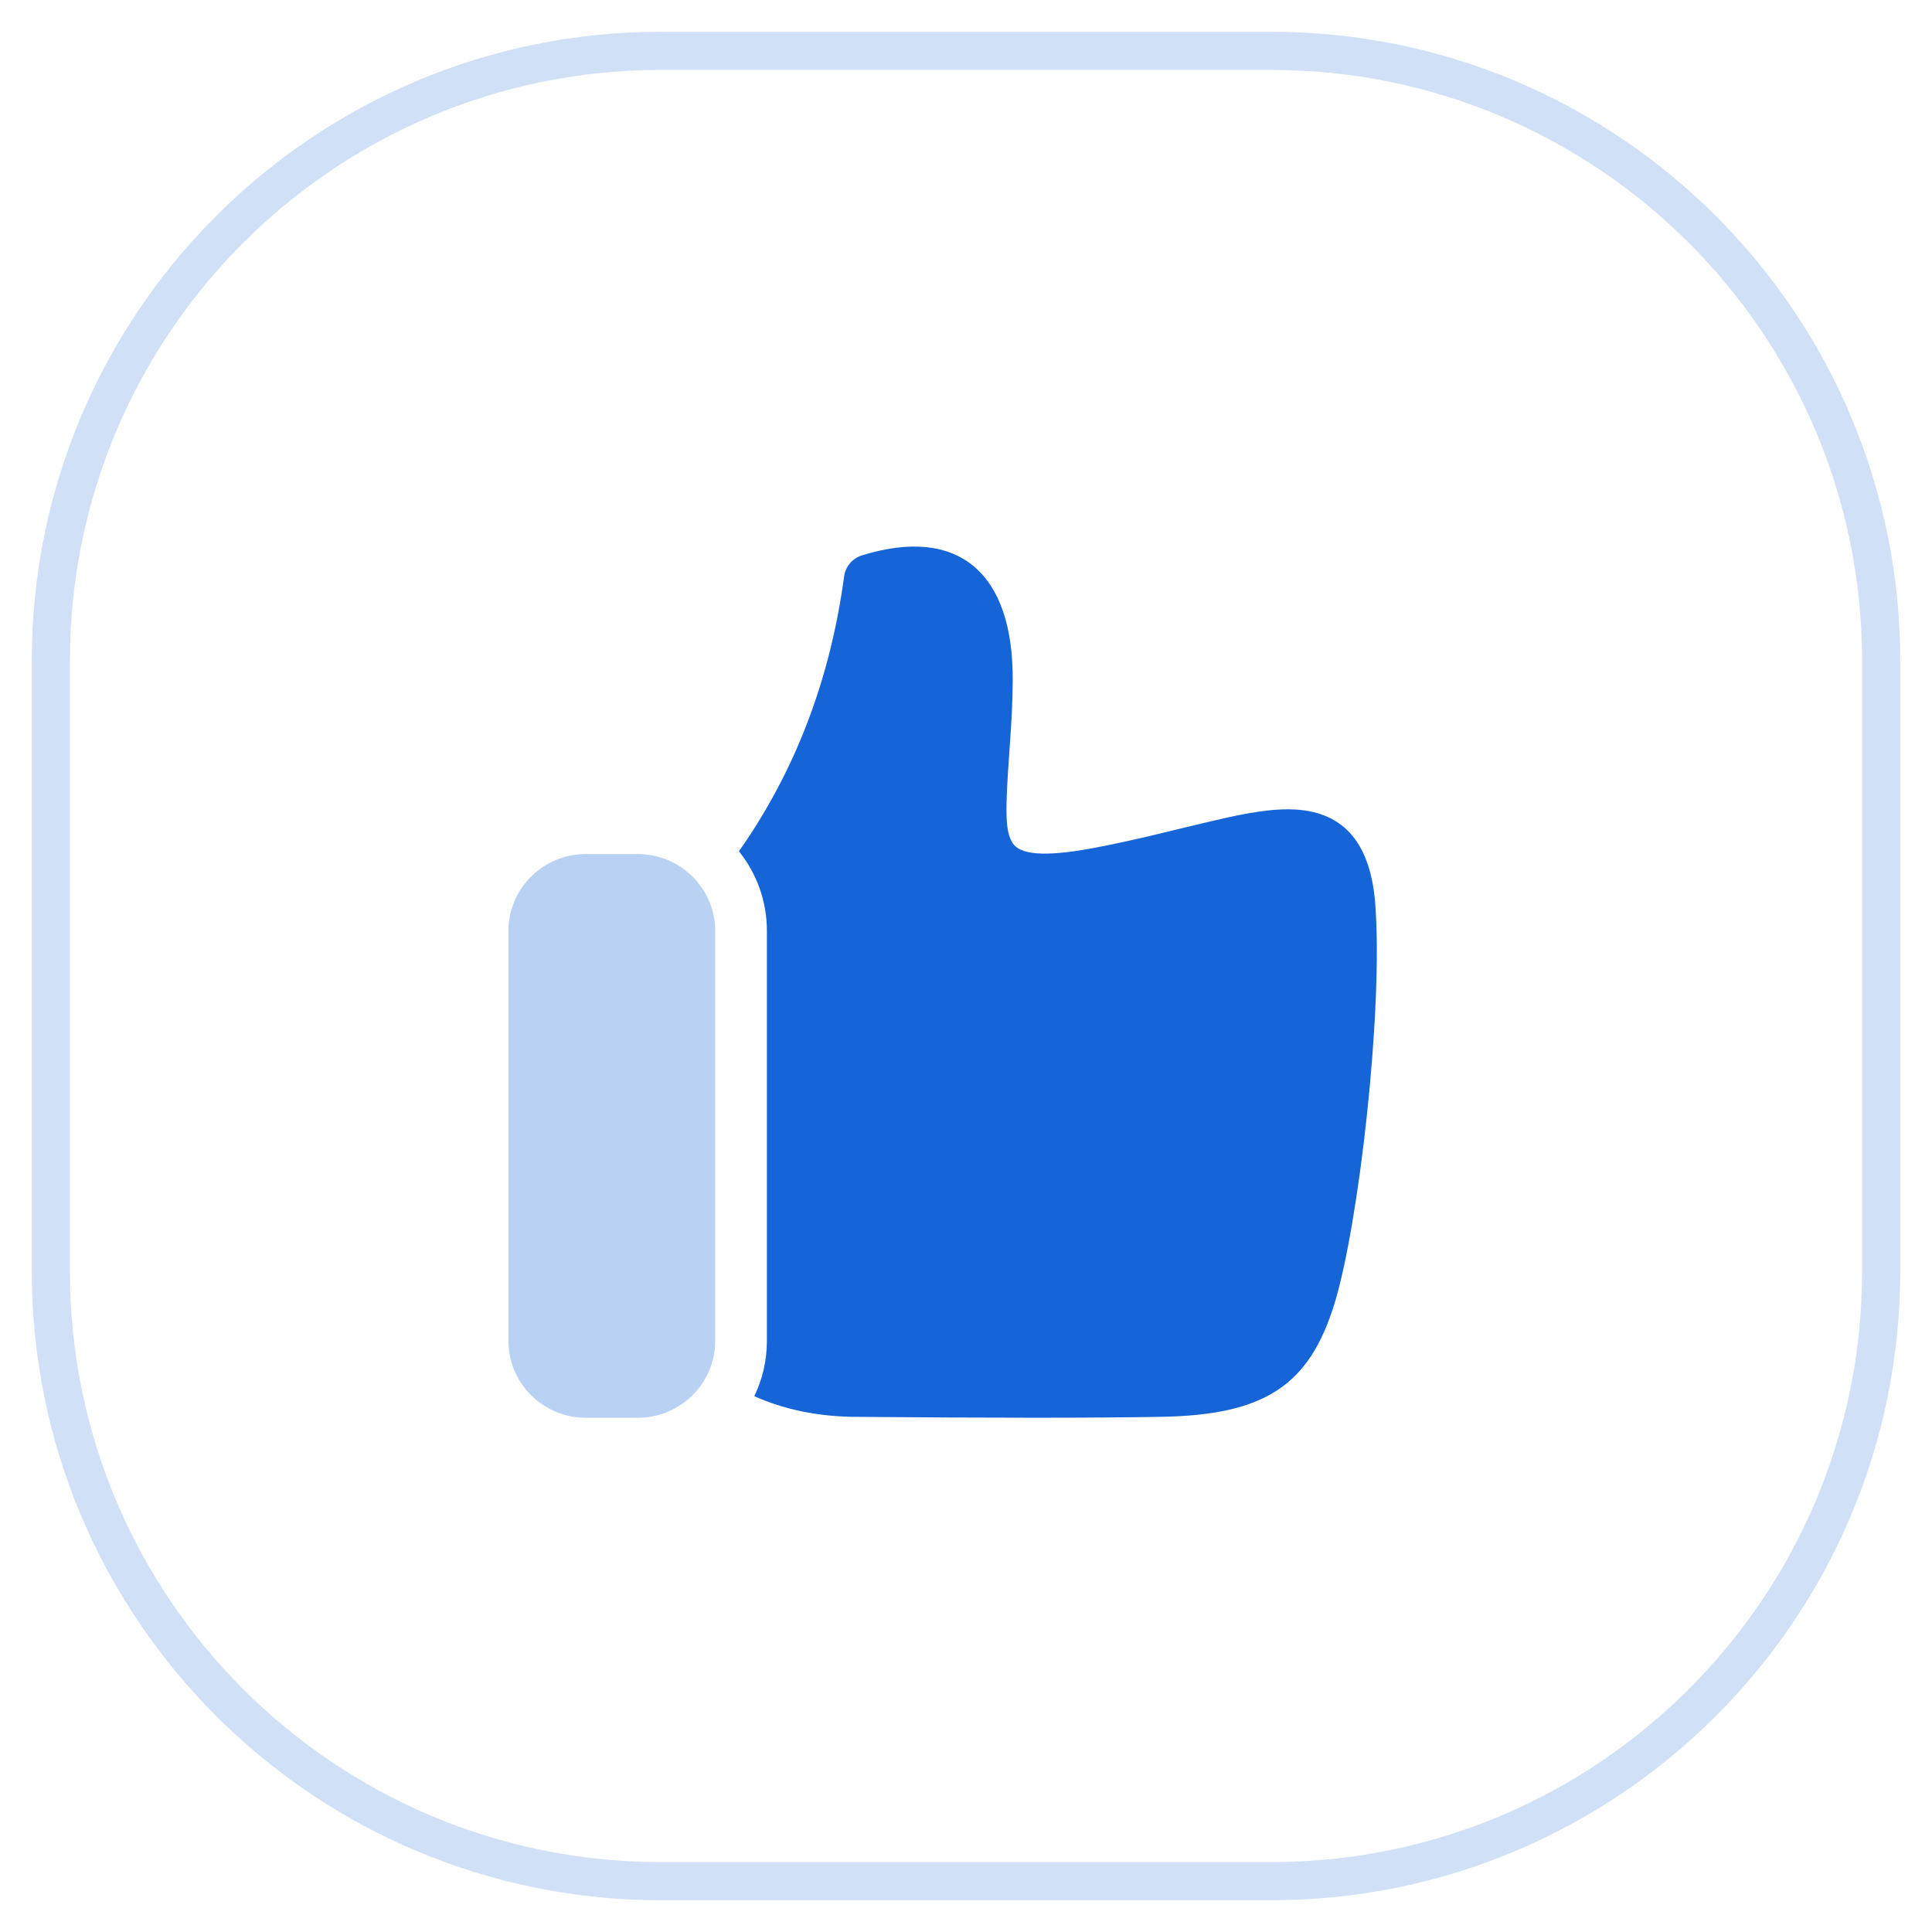
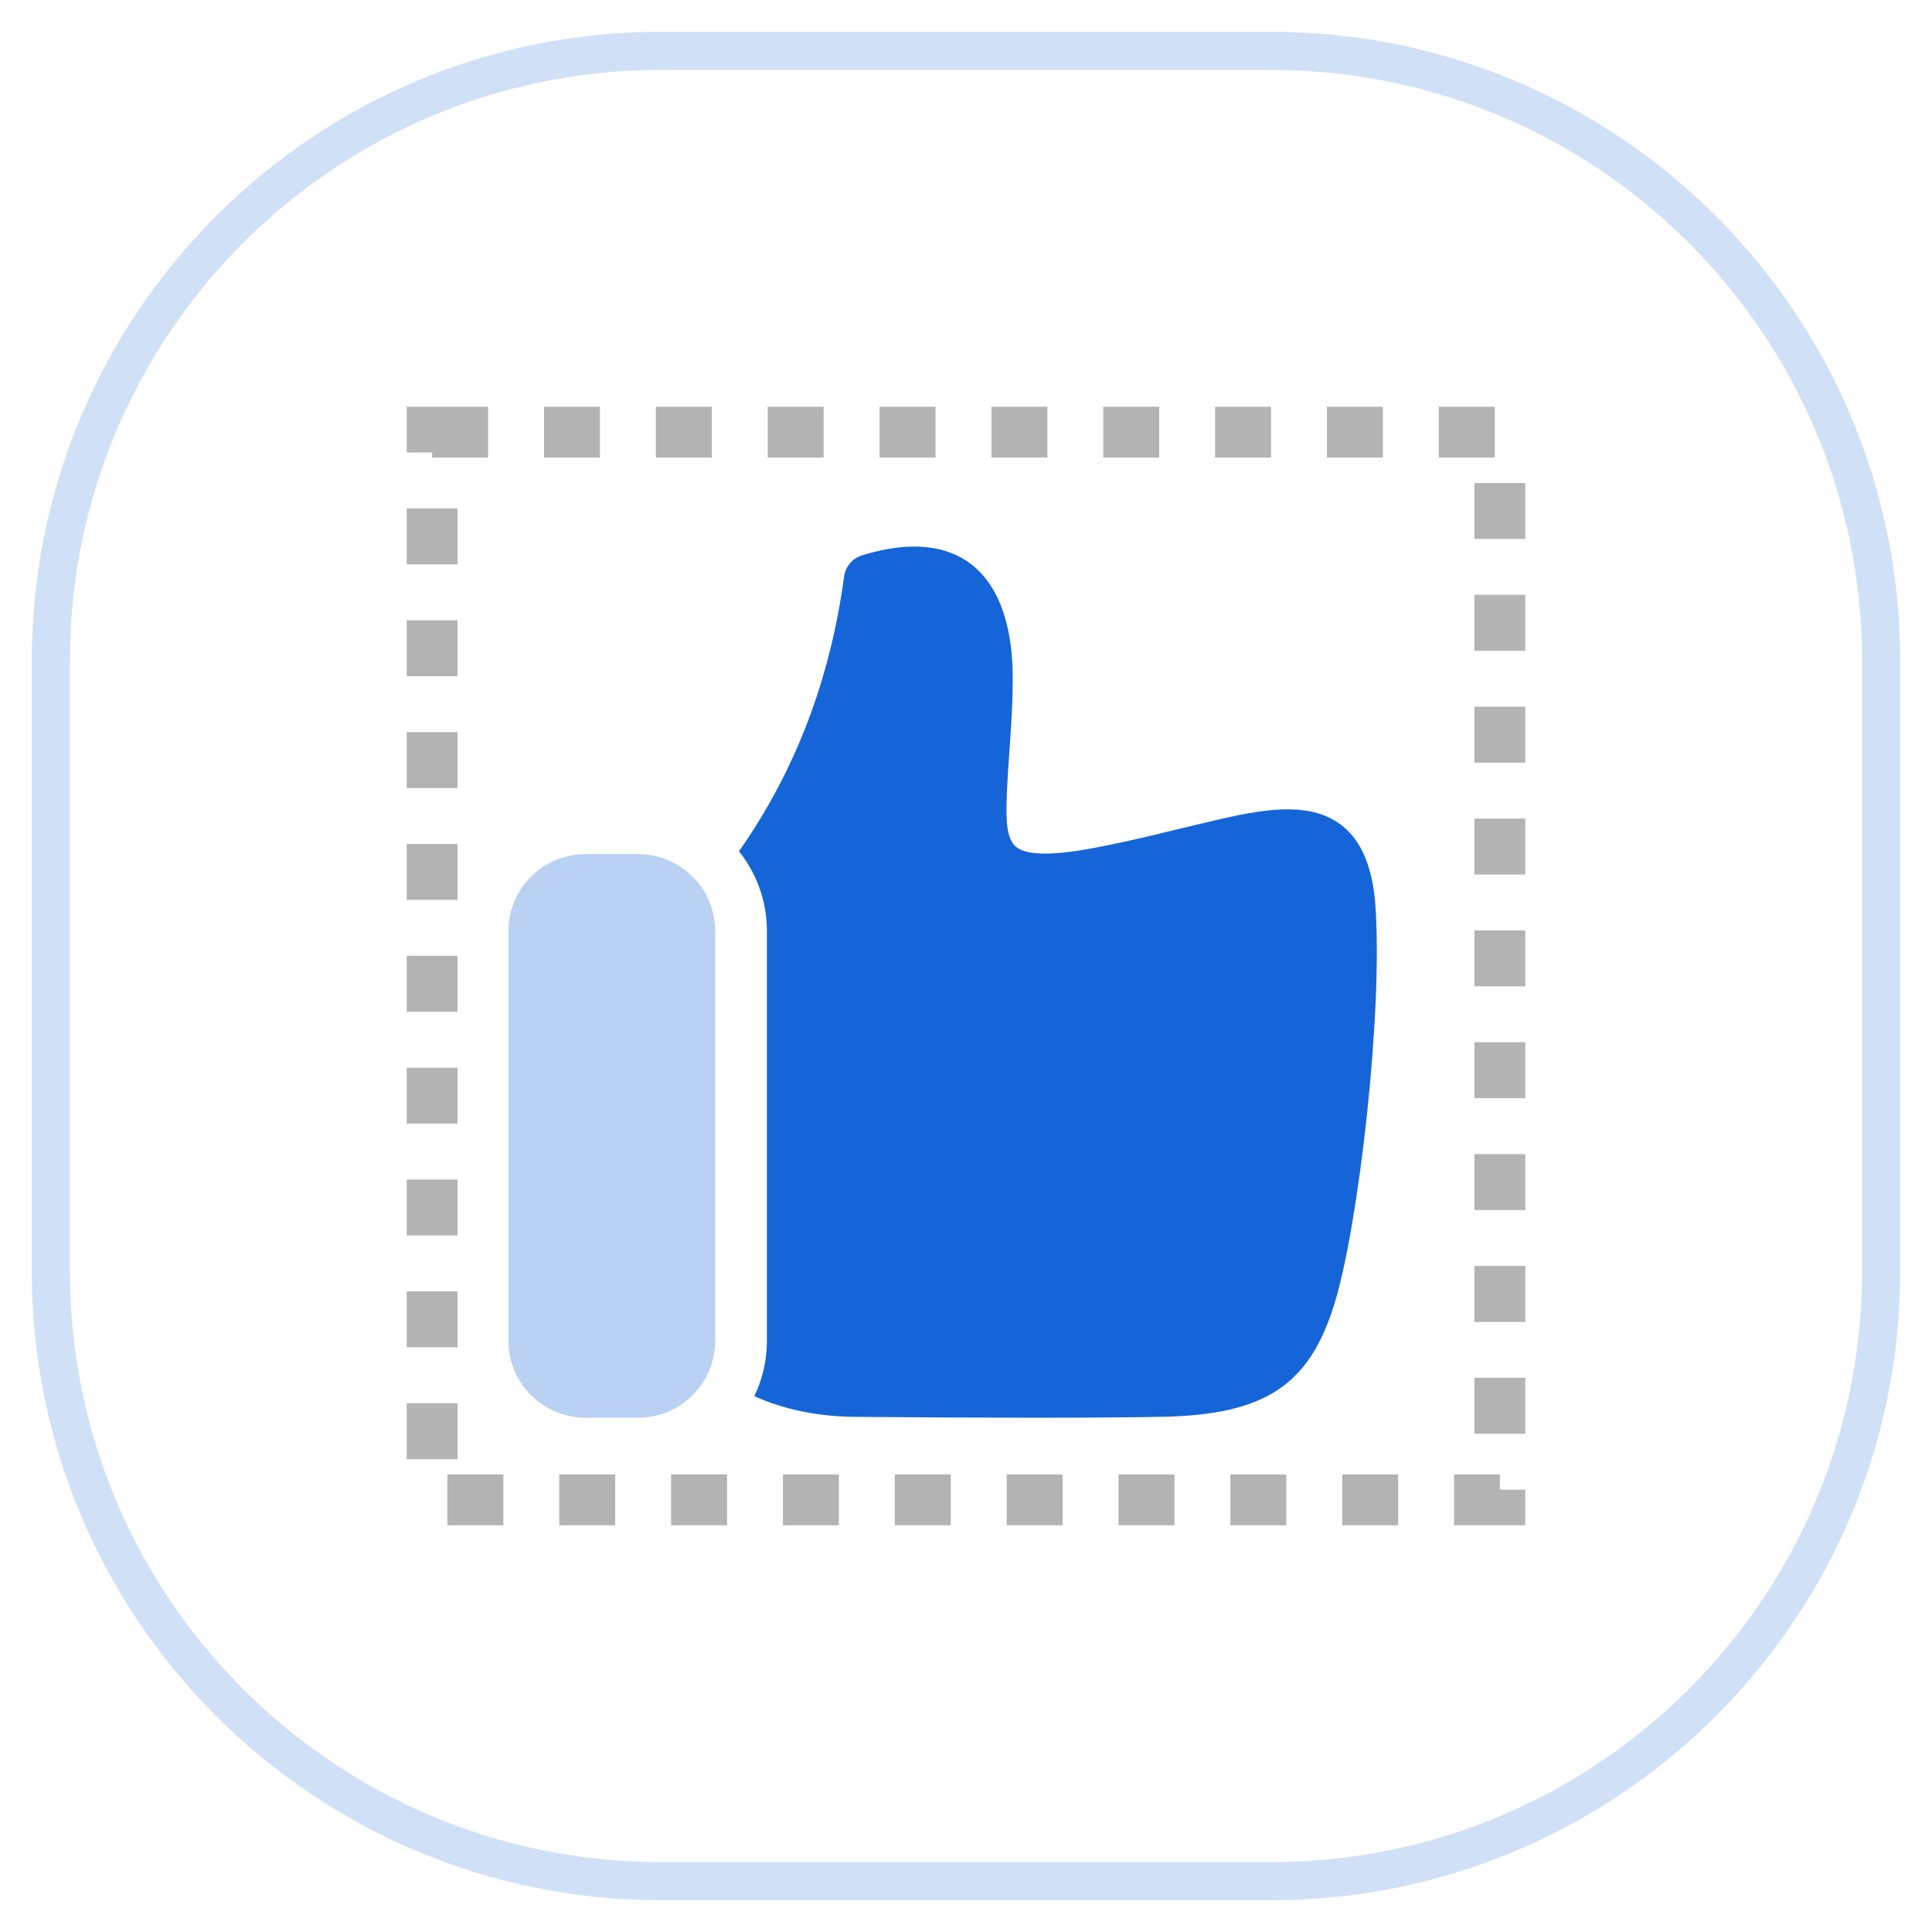
<svg xmlns="http://www.w3.org/2000/svg" width="38" height="38" viewBox="0 0 38 38" fill="none">
  <g opacity="0.2">
    <rect x="1" y="1" width="36" height="36" rx="12" stroke="#1565D8" stroke-width="0.75" />
  </g>
  <path fill-rule="evenodd" clip-rule="evenodd" d="M14.534 16.744C15.637 15.175 16.327 13.375 16.603 11.337C16.629 11.143 16.767 10.981 16.955 10.923C18.857 10.335 19.937 11.269 19.919 13.401C19.916 13.815 19.897 14.183 19.856 14.745C19.765 16.002 19.773 16.345 19.913 16.576C20.049 16.797 20.488 16.873 21.526 16.676C21.854 16.614 22.182 16.543 22.546 16.459C22.707 16.421 23.864 16.139 24.16 16.075C24.725 15.953 25.13 15.901 25.486 15.923C26.45 15.982 26.962 16.604 27.051 17.794C27.206 19.889 26.725 24.099 26.245 25.649C25.754 27.233 24.899 27.831 22.844 27.867C21.524 27.891 19.492 27.891 16.741 27.867C16.039 27.851 15.402 27.715 14.836 27.461C14.995 27.132 15.084 26.763 15.084 26.374V18.31C15.084 17.718 14.878 17.174 14.534 16.744Z" fill="#1565D8" />
  <path opacity="0.3" fill-rule="evenodd" clip-rule="evenodd" d="M11.525 16.798C10.683 16.798 10 17.475 10 18.31V26.374C10 27.209 10.683 27.886 11.525 27.886H12.542C13.384 27.886 14.067 27.209 14.067 26.374V18.31C14.067 17.475 13.384 16.798 12.542 16.798H11.525Z" fill="#1565D8" />
+   <rect x="8.5" y="8.5" width="21" height="21" stroke="#B3B3B3" stroke-dasharray="1.1 1.1" />
</svg>
